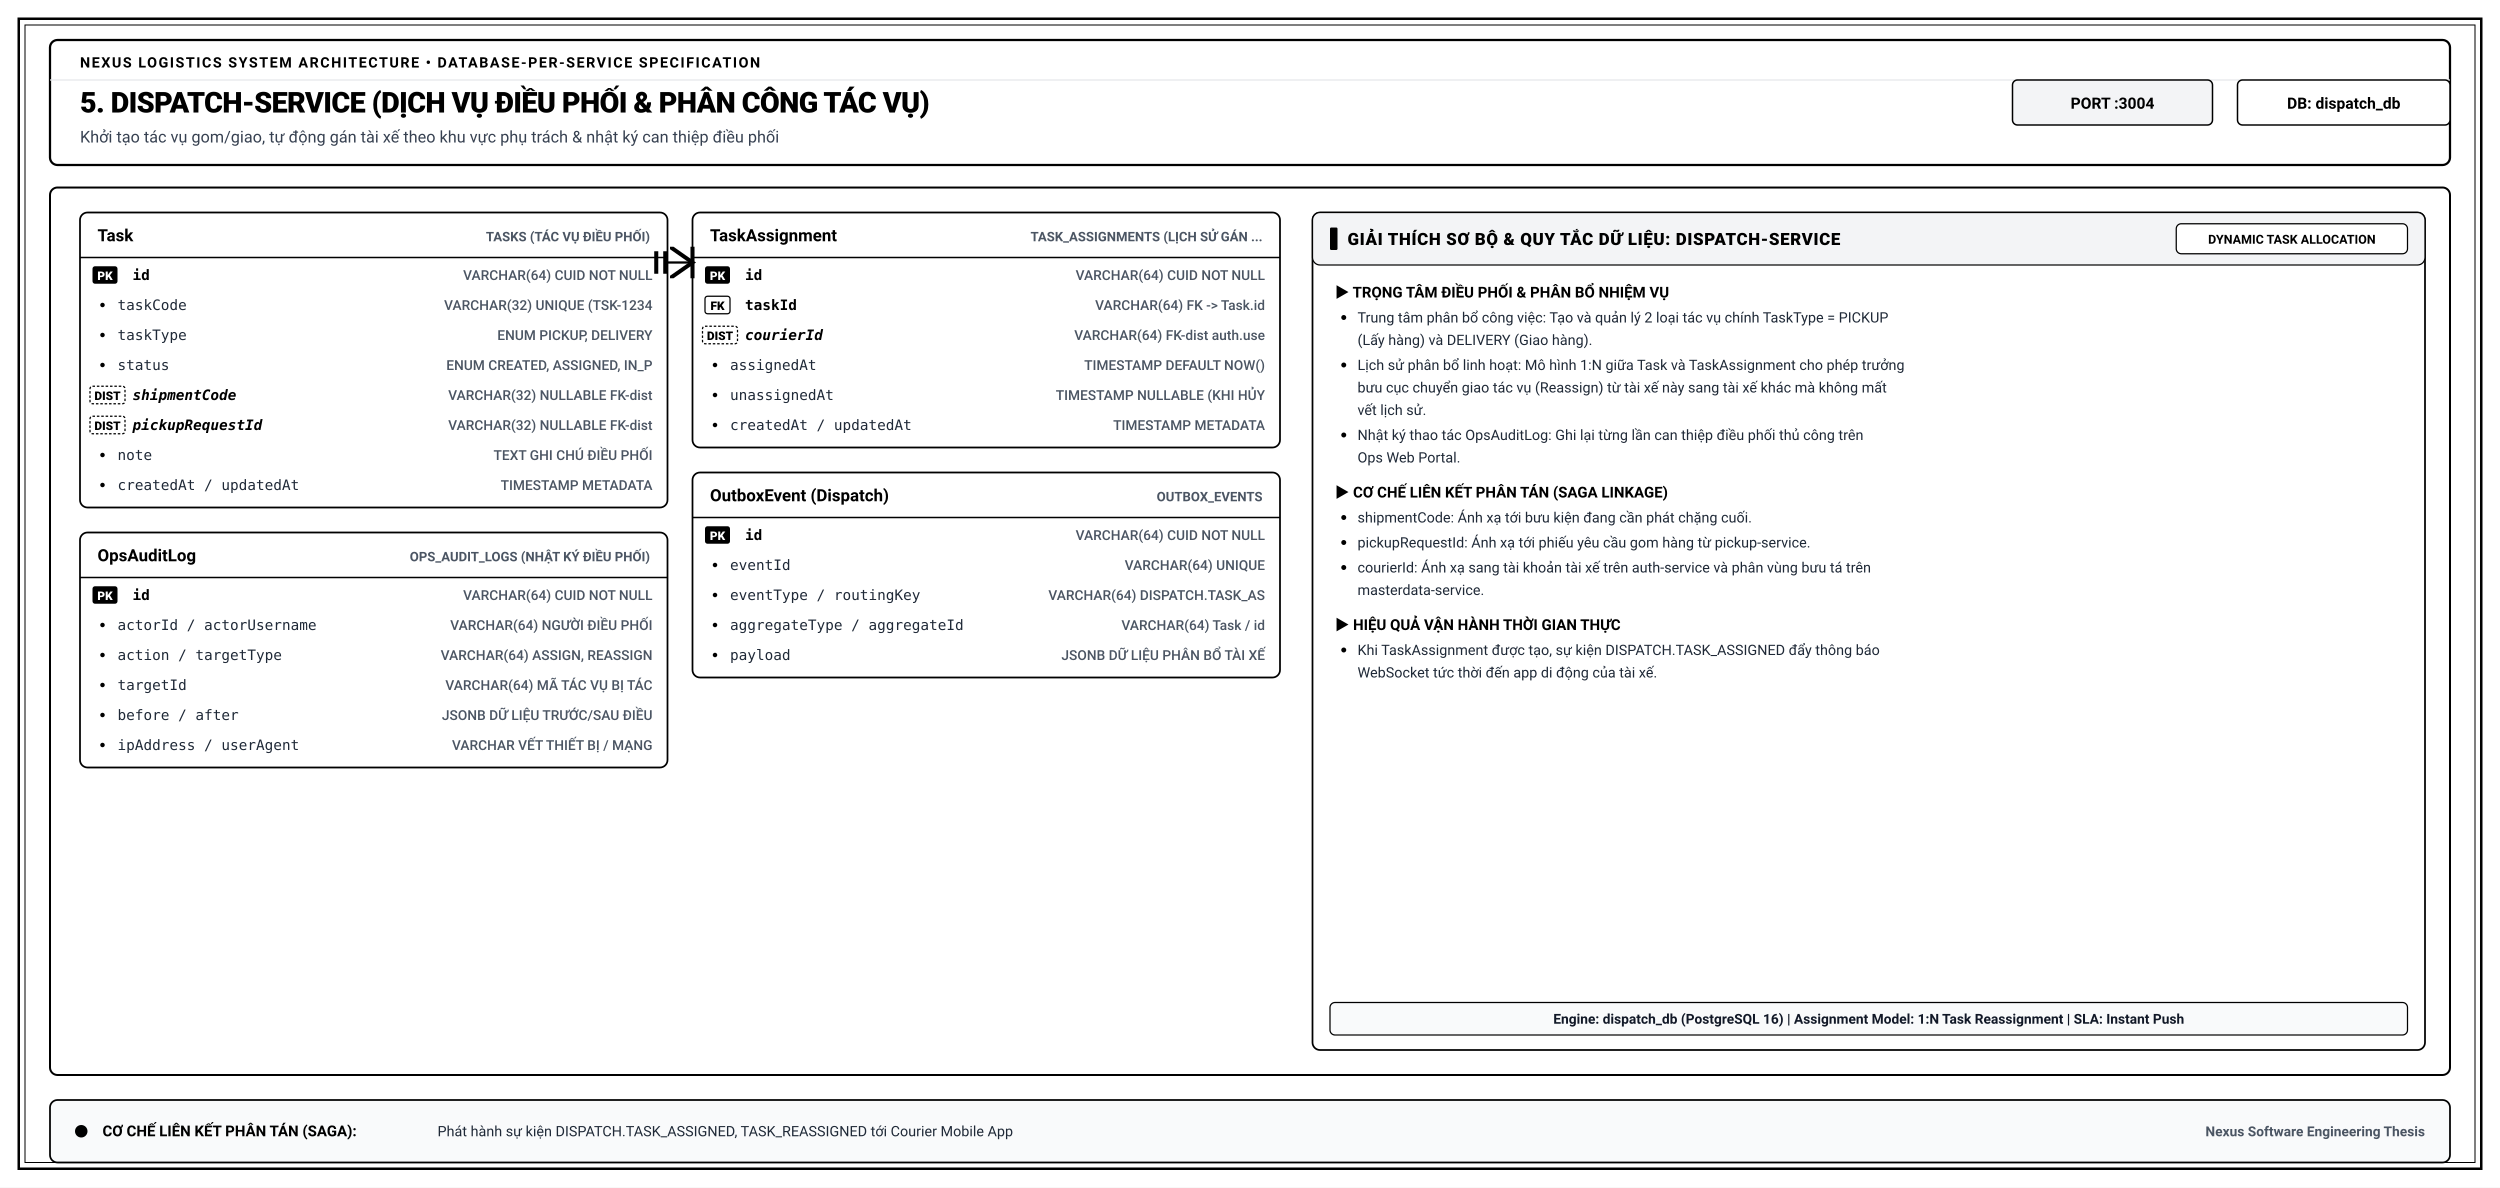
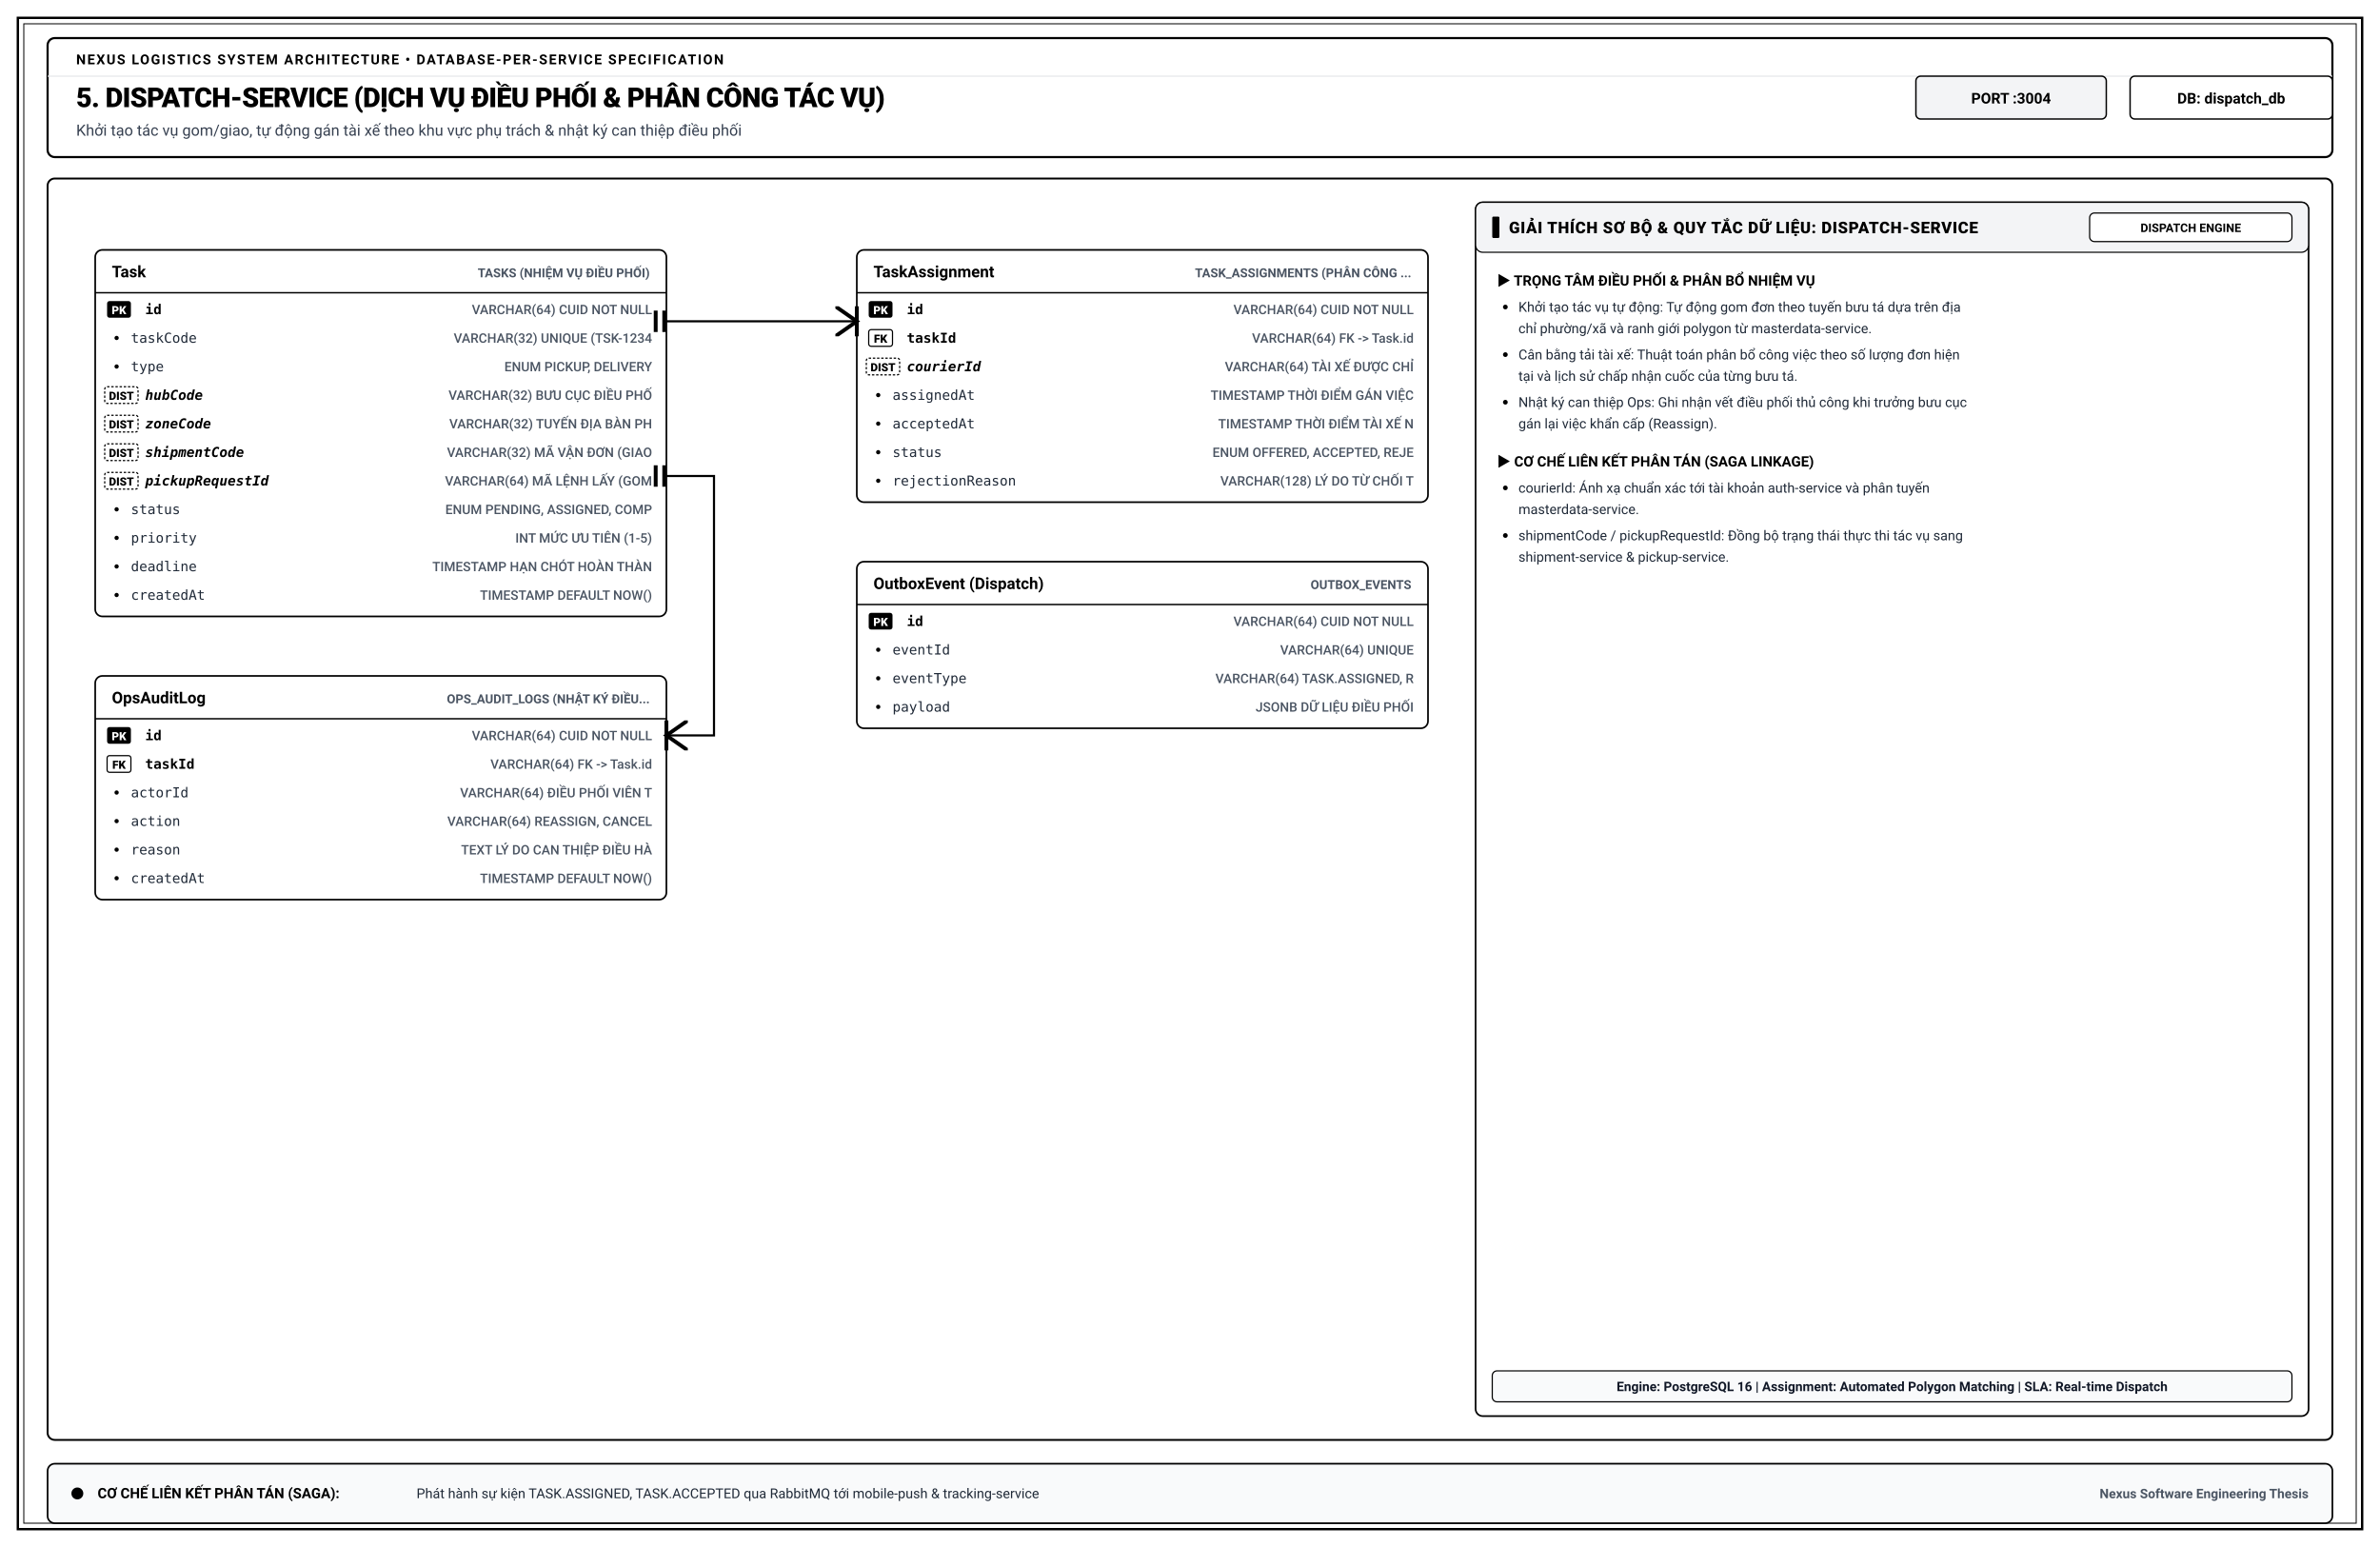
- <svg xmlns="http://www.w3.org/2000/svg" viewBox="0 0 2000 950" width="100%" height="100%" style="background:#FFFFFF;">
+ <svg xmlns="http://www.w3.org/2000/svg" viewBox="0 0 2000 1300" width="100%" height="100%" style="background:#FFFFFF;">
  <defs>
    <marker id="crow-many" markerWidth="14" markerHeight="14" refX="10" refY="7" orient="auto">
      <path d="M 0 0 L 10 7 L 0 14 M 10 0 L 10 14" stroke="#000000" stroke-width="1.8" fill="none" />
    </marker>
    <marker id="crow-one" markerWidth="14" markerHeight="14" refX="10" refY="7" orient="auto">
      <line x1="5" y1="2" x2="5" y2="12" stroke="#000000" stroke-width="1.8" />
      <line x1="9" y1="2" x2="9" y2="12" stroke="#000000" stroke-width="1.8" />
    </marker>
    <marker id="arrow-dist" markerWidth="12" markerHeight="12" refX="9" refY="6" orient="auto">
      <path d="M 0 1 L 9 6 L 0 11 z" fill="#000000" />
    </marker>
  </defs>
  <rect width="100%" height="100%" fill="#FFFFFF" />
-   <rect x="15" y="15" width="1970" height="920" fill="none" stroke="#000000" stroke-width="2" />
-   <rect x="20" y="20" width="1960" height="910" fill="none" stroke="#000000" stroke-width="0.8" />
+   <rect x="15" y="15" width="1970" height="1270" fill="none" stroke="#000000" stroke-width="2" />
+   <rect x="20" y="20" width="1960" height="1260" fill="none" stroke="#000000" stroke-width="0.8" />
  <style>
    text { font-family: -apple-system, BlinkMacSystemFont, "Segoe UI", Roboto, "Helvetica Neue", Arial, sans-serif; }
    .doc-badge { font-size: 11.5px; font-weight: 700; fill: #000000; letter-spacing: 1.2px; text-transform: uppercase; }
    .doc-title { font-size: 23px; font-weight: 800; fill: #000000; letter-spacing: -0.5px; }
    .doc-subtitle { font-size: 13px; font-weight: 400; fill: #374151; }
    
    .tbl-header { font-size: 13.5px; font-weight: 700; fill: #000000; }
    .tbl-tag { font-size: 10.5px; font-weight: 600; fill: #4B5563; text-transform: uppercase; }
    .tbl-field-pk { font-size: 11.5px; font-weight: 700; fill: #000000; font-family: ui-monospace, Menlo, monospace; }
    .tbl-field-fk { font-size: 11.5px; font-weight: 600; fill: #000000; font-family: ui-monospace, Menlo, monospace; }
    .tbl-field-dist { font-size: 11.5px; font-weight: 600; fill: #000000; font-style: italic; font-family: ui-monospace, Menlo, monospace; }
    .tbl-field-normal { font-size: 11.5px; font-weight: 500; fill: #1F2937; font-family: ui-monospace, Menlo, monospace; }
    .tbl-type { font-size: 11px; font-weight: 500; fill: #4B5563; }

    .badge-pk { font-size: 9.5px; font-weight: 800; fill: #FFFFFF; }
    .badge-fk { font-size: 9.5px; font-weight: 800; fill: #000000; }
    .badge-dist { font-size: 9.5px; font-weight: 800; fill: #000000; }

    .panel-header { font-size: 13.5px; font-weight: 800; fill: #000000; text-transform: uppercase; letter-spacing: 0.5px; }
    .panel-sec-title { font-size: 12px; font-weight: 700; fill: #000000; }
    .panel-body { font-size: 11.5px; font-weight: 400; fill: #1F2937; }
    .panel-bold { font-weight: 700; fill: #000000; }
    .panel-code { font-family: ui-monospace, Menlo, monospace; font-size: 11px; font-weight: 700; fill: #000000; }
  </style>
  <g id="Header" transform="translate(40, 32)">
    <rect width="1920" height="100" rx="6" fill="#FFFFFF" stroke="#000000" stroke-width="1.8" />
    <line x1="0" y1="32" x2="1920" y2="32" stroke="#E5E7EB" stroke-width="1" />
    <text x="24" y="22" class="doc-badge">NEXUS LOGISTICS SYSTEM ARCHITECTURE • DATABASE-PER-SERVICE SPECIFICATION</text>
    <text x="24" y="58" class="doc-title">5. DISPATCH-SERVICE (DỊCH VỤ ĐIỀU PHỐI &amp; PHÂN CÔNG TÁC VỤ)</text>
    <text x="24" y="82" class="doc-subtitle">Khởi tạo tác vụ gom/giao, tự động gán tài xế theo khu vực phụ trách &amp; nhật ký can thiệp điều phối</text>
    <rect x="1570" y="32" width="160" height="36" rx="4" fill="#F3F4F6" stroke="#000000" stroke-width="1.2" />
    <text x="1650" y="55" font-size="12.5" font-weight="700" fill="#000000" text-anchor="middle">PORT :3004</text>
    <rect x="1750" y="32" width="170" height="36" rx="4" fill="#FFFFFF" stroke="#000000" stroke-width="1.2" />
    <text x="1835" y="55" font-size="12.5" font-weight="700" fill="#000000" text-anchor="middle">DB: dispatch_db</text>
  </g>
  <g id="ServiceBody" transform="translate(40, 150)">
-     <rect width="1920" height="710" rx="6" fill="#FFFFFF" stroke="#000000" stroke-width="1.6" />
-     <g transform="translate(24, 20)">
-       <rect width="470" height="236" rx="6" fill="#FFFFFF" stroke="#000000" stroke-width="1.4" />
-       <line x1="0" y1="36" x2="470" y2="36" stroke="#000000" stroke-width="1.2" />
+     <rect width="1920" height="1060" rx="6" fill="#FFFFFF" stroke="#000000" stroke-width="1.6" />
+     <g transform="translate(40, 60)">
+       <rect width="480" height="308" rx="6" fill="#FFFFFF" stroke="#000000" stroke-width="1.4" />
+       <line x1="0" y1="36" x2="480" y2="36" stroke="#000000" stroke-width="1.2" />
      <text x="14" y="23" class="tbl-header">Task</text>
-       <text x="456" y="23" class="tbl-tag" text-anchor="end">TASKS (TÁC VỤ ĐIỀU PHỐI)</text>
-       <rect x="10" y="43" width="20" height="14" rx="2" fill="#000000" />
-       <text x="20" y="54" class="badge-pk" text-anchor="middle">PK</text>
-       <text x="42" y="54" class="tbl-field-pk">id</text>
-       <text x="458" y="54" class="tbl-type" text-anchor="end">VARCHAR(64) CUID NOT NULL</text>
+       <text x="466" y="23" class="tbl-tag" text-anchor="end">TASKS (NHIỆM VỤ ĐIỀU PHỐI)</text>
+       <rect x="10" y="43" width="20" height="14" rx="2" fill="#000000" />
+       <text x="20" y="54" class="badge-pk" text-anchor="middle">PK</text>
+       <text x="42" y="54" class="tbl-field-pk">id</text>
+       <text x="468" y="54" class="tbl-type" text-anchor="end">VARCHAR(64) CUID NOT NULL</text>
      <circle cx="18" cy="74" r="1.8" fill="#000000" />
      <text x="30" y="78" class="tbl-field-normal">taskCode</text>
-       <text x="458" y="78" class="tbl-type" text-anchor="end">VARCHAR(32) UNIQUE (TSK-1234</text>
+       <text x="468" y="78" class="tbl-type" text-anchor="end">VARCHAR(32) UNIQUE (TSK-1234</text>
      <circle cx="18" cy="98" r="1.8" fill="#000000" />
-       <text x="30" y="102" class="tbl-field-normal">taskType</text>
-       <text x="458" y="102" class="tbl-type" text-anchor="end">ENUM PICKUP, DELIVERY</text>
-       <circle cx="18" cy="122" r="1.8" fill="#000000" />
-       <text x="30" y="126" class="tbl-field-normal">status</text>
-       <text x="458" y="126" class="tbl-type" text-anchor="end">ENUM CREATED, ASSIGNED, IN_P</text>
+       <text x="30" y="102" class="tbl-field-normal">type</text>
+       <text x="468" y="102" class="tbl-type" text-anchor="end">ENUM PICKUP, DELIVERY</text>
+       <rect x="8" y="115" width="28" height="14" rx="2" fill="#FFFFFF" stroke="#000000" stroke-width="1" stroke-dasharray="2 1.5" />
+       <text x="22" y="126" class="badge-dist" text-anchor="middle">DIST</text>
+       <text x="42" y="126" class="tbl-field-dist">hubCode</text>
+       <text x="468" y="126" class="tbl-type" text-anchor="end">VARCHAR(32) BƯU CỤC ĐIỀU PHỐ</text>
      <rect x="8" y="139" width="28" height="14" rx="2" fill="#FFFFFF" stroke="#000000" stroke-width="1" stroke-dasharray="2 1.5" />
      <text x="22" y="150" class="badge-dist" text-anchor="middle">DIST</text>
-       <text x="42" y="150" class="tbl-field-dist">shipmentCode</text>
-       <text x="458" y="150" class="tbl-type" text-anchor="end">VARCHAR(32) NULLABLE FK-dist</text>
+       <text x="42" y="150" class="tbl-field-dist">zoneCode</text>
+       <text x="468" y="150" class="tbl-type" text-anchor="end">VARCHAR(32) TUYẾN ĐỊA BÀN PH</text>
      <rect x="8" y="163" width="28" height="14" rx="2" fill="#FFFFFF" stroke="#000000" stroke-width="1" stroke-dasharray="2 1.5" />
      <text x="22" y="174" class="badge-dist" text-anchor="middle">DIST</text>
-       <text x="42" y="174" class="tbl-field-dist">pickupRequestId</text>
-       <text x="458" y="174" class="tbl-type" text-anchor="end">VARCHAR(32) NULLABLE FK-dist</text>
-       <circle cx="18" cy="194" r="1.8" fill="#000000" />
-       <text x="30" y="198" class="tbl-field-normal">note</text>
-       <text x="458" y="198" class="tbl-type" text-anchor="end">TEXT GHI CHÚ ĐIỀU PHỐI</text>
+       <text x="42" y="174" class="tbl-field-dist">shipmentCode</text>
+       <text x="468" y="174" class="tbl-type" text-anchor="end">VARCHAR(32) MÃ VẬN ĐƠN (GIAO</text>
+       <rect x="8" y="187" width="28" height="14" rx="2" fill="#FFFFFF" stroke="#000000" stroke-width="1" stroke-dasharray="2 1.5" />
+       <text x="22" y="198" class="badge-dist" text-anchor="middle">DIST</text>
+       <text x="42" y="198" class="tbl-field-dist">pickupRequestId</text>
+       <text x="468" y="198" class="tbl-type" text-anchor="end">VARCHAR(64) MÃ LỆNH LẤY (GOM</text>
      <circle cx="18" cy="218" r="1.8" fill="#000000" />
-       <text x="30" y="222" class="tbl-field-normal">createdAt / updatedAt</text>
-       <text x="458" y="222" class="tbl-type" text-anchor="end">TIMESTAMP METADATA</text>
-     </g>
-     <g transform="translate(514, 20)">
-       <rect width="470" height="188" rx="6" fill="#FFFFFF" stroke="#000000" stroke-width="1.4" />
-       <line x1="0" y1="36" x2="470" y2="36" stroke="#000000" stroke-width="1.2" />
+       <text x="30" y="222" class="tbl-field-normal">status</text>
+       <text x="468" y="222" class="tbl-type" text-anchor="end">ENUM PENDING, ASSIGNED, COMP</text>
+       <circle cx="18" cy="242" r="1.8" fill="#000000" />
+       <text x="30" y="246" class="tbl-field-normal">priority</text>
+       <text x="468" y="246" class="tbl-type" text-anchor="end">INT MỨC ƯU TIÊN (1-5)</text>
+       <circle cx="18" cy="266" r="1.8" fill="#000000" />
+       <text x="30" y="270" class="tbl-field-normal">deadline</text>
+       <text x="468" y="270" class="tbl-type" text-anchor="end">TIMESTAMP HẠN CHÓT HOÀN THÀN</text>
+       <circle cx="18" cy="290" r="1.8" fill="#000000" />
+       <text x="30" y="294" class="tbl-field-normal">createdAt</text>
+       <text x="468" y="294" class="tbl-type" text-anchor="end">TIMESTAMP DEFAULT NOW()</text>
+     </g>
+     <g transform="translate(680, 60)">
+       <rect width="480" height="212" rx="6" fill="#FFFFFF" stroke="#000000" stroke-width="1.4" />
+       <line x1="0" y1="36" x2="480" y2="36" stroke="#000000" stroke-width="1.2" />
      <text x="14" y="23" class="tbl-header">TaskAssignment</text>
-       <text x="456" y="23" class="tbl-tag" text-anchor="end">TASK_ASSIGNMENTS (LỊCH SỬ GÁN ...</text>
-       <rect x="10" y="43" width="20" height="14" rx="2" fill="#000000" />
-       <text x="20" y="54" class="badge-pk" text-anchor="middle">PK</text>
-       <text x="42" y="54" class="tbl-field-pk">id</text>
-       <text x="458" y="54" class="tbl-type" text-anchor="end">VARCHAR(64) CUID NOT NULL</text>
+       <text x="466" y="23" class="tbl-tag" text-anchor="end">TASK_ASSIGNMENTS (PHÂN CÔNG ...</text>
+       <rect x="10" y="43" width="20" height="14" rx="2" fill="#000000" />
+       <text x="20" y="54" class="badge-pk" text-anchor="middle">PK</text>
+       <text x="42" y="54" class="tbl-field-pk">id</text>
+       <text x="468" y="54" class="tbl-type" text-anchor="end">VARCHAR(64) CUID NOT NULL</text>
      <rect x="10" y="67" width="20" height="14" rx="2" fill="#FFFFFF" stroke="#000000" stroke-width="1" />
      <text x="20" y="78" class="badge-fk" text-anchor="middle">FK</text>
      <text x="42" y="78" class="tbl-field-fk">taskId</text>
-       <text x="458" y="78" class="tbl-type" text-anchor="end">VARCHAR(64) FK -&gt; Task.id</text>
+       <text x="468" y="78" class="tbl-type" text-anchor="end">VARCHAR(64) FK -&gt; Task.id</text>
      <rect x="8" y="91" width="28" height="14" rx="2" fill="#FFFFFF" stroke="#000000" stroke-width="1" stroke-dasharray="2 1.5" />
      <text x="22" y="102" class="badge-dist" text-anchor="middle">DIST</text>
      <text x="42" y="102" class="tbl-field-dist">courierId</text>
-       <text x="458" y="102" class="tbl-type" text-anchor="end">VARCHAR(64) FK-dist auth.use</text>
+       <text x="468" y="102" class="tbl-type" text-anchor="end">VARCHAR(64) TÀI XẾ ĐƯỢC CHỈ</text>
      <circle cx="18" cy="122" r="1.8" fill="#000000" />
      <text x="30" y="126" class="tbl-field-normal">assignedAt</text>
-       <text x="458" y="126" class="tbl-type" text-anchor="end">TIMESTAMP DEFAULT NOW()</text>
+       <text x="468" y="126" class="tbl-type" text-anchor="end">TIMESTAMP THỜI ĐIỂM GÁN VIỆC</text>
      <circle cx="18" cy="146" r="1.8" fill="#000000" />
-       <text x="30" y="150" class="tbl-field-normal">unassignedAt</text>
-       <text x="458" y="150" class="tbl-type" text-anchor="end">TIMESTAMP NULLABLE (KHI HỦY</text>
+       <text x="30" y="150" class="tbl-field-normal">acceptedAt</text>
+       <text x="468" y="150" class="tbl-type" text-anchor="end">TIMESTAMP THỜI ĐIỂM TÀI XẾ N</text>
      <circle cx="18" cy="170" r="1.8" fill="#000000" />
-       <text x="30" y="174" class="tbl-field-normal">createdAt / updatedAt</text>
-       <text x="458" y="174" class="tbl-type" text-anchor="end">TIMESTAMP METADATA</text>
-     </g>
-     <g transform="translate(24, 276)">
-       <rect width="470" height="188" rx="6" fill="#FFFFFF" stroke="#000000" stroke-width="1.4" />
-       <line x1="0" y1="36" x2="470" y2="36" stroke="#000000" stroke-width="1.2" />
+       <text x="30" y="174" class="tbl-field-normal">status</text>
+       <text x="468" y="174" class="tbl-type" text-anchor="end">ENUM OFFERED, ACCEPTED, REJE</text>
+       <circle cx="18" cy="194" r="1.8" fill="#000000" />
+       <text x="30" y="198" class="tbl-field-normal">rejectionReason</text>
+       <text x="468" y="198" class="tbl-type" text-anchor="end">VARCHAR(128) LÝ DO TỪ CHỐI T</text>
+     </g>
+     <g transform="translate(40, 418)">
+       <rect width="480" height="188" rx="6" fill="#FFFFFF" stroke="#000000" stroke-width="1.4" />
+       <line x1="0" y1="36" x2="480" y2="36" stroke="#000000" stroke-width="1.2" />
      <text x="14" y="23" class="tbl-header">OpsAuditLog</text>
-       <text x="456" y="23" class="tbl-tag" text-anchor="end">OPS_AUDIT_LOGS (NHẬT KÝ ĐIỀU PHỐI)</text>
-       <rect x="10" y="43" width="20" height="14" rx="2" fill="#000000" />
-       <text x="20" y="54" class="badge-pk" text-anchor="middle">PK</text>
-       <text x="42" y="54" class="tbl-field-pk">id</text>
-       <text x="458" y="54" class="tbl-type" text-anchor="end">VARCHAR(64) CUID NOT NULL</text>
-       <circle cx="18" cy="74" r="1.8" fill="#000000" />
-       <text x="30" y="78" class="tbl-field-normal">actorId / actorUsername</text>
-       <text x="458" y="78" class="tbl-type" text-anchor="end">VARCHAR(64) NGƯỜI ĐIỀU PHỐI</text>
+       <text x="466" y="23" class="tbl-tag" text-anchor="end">OPS_AUDIT_LOGS (NHẬT KÝ ĐIỀU...</text>
+       <rect x="10" y="43" width="20" height="14" rx="2" fill="#000000" />
+       <text x="20" y="54" class="badge-pk" text-anchor="middle">PK</text>
+       <text x="42" y="54" class="tbl-field-pk">id</text>
+       <text x="468" y="54" class="tbl-type" text-anchor="end">VARCHAR(64) CUID NOT NULL</text>
+       <rect x="10" y="67" width="20" height="14" rx="2" fill="#FFFFFF" stroke="#000000" stroke-width="1" />
+       <text x="20" y="78" class="badge-fk" text-anchor="middle">FK</text>
+       <text x="42" y="78" class="tbl-field-fk">taskId</text>
+       <text x="468" y="78" class="tbl-type" text-anchor="end">VARCHAR(64) FK -&gt; Task.id</text>
      <circle cx="18" cy="98" r="1.8" fill="#000000" />
-       <text x="30" y="102" class="tbl-field-normal">action / targetType</text>
-       <text x="458" y="102" class="tbl-type" text-anchor="end">VARCHAR(64) ASSIGN, REASSIGN</text>
+       <text x="30" y="102" class="tbl-field-normal">actorId</text>
+       <text x="468" y="102" class="tbl-type" text-anchor="end">VARCHAR(64) ĐIỀU PHỐI VIÊN T</text>
      <circle cx="18" cy="122" r="1.8" fill="#000000" />
-       <text x="30" y="126" class="tbl-field-normal">targetId</text>
-       <text x="458" y="126" class="tbl-type" text-anchor="end">VARCHAR(64) MÃ TÁC VỤ BỊ TÁC</text>
+       <text x="30" y="126" class="tbl-field-normal">action</text>
+       <text x="468" y="126" class="tbl-type" text-anchor="end">VARCHAR(64) REASSIGN, CANCEL</text>
      <circle cx="18" cy="146" r="1.8" fill="#000000" />
-       <text x="30" y="150" class="tbl-field-normal">before / after</text>
-       <text x="458" y="150" class="tbl-type" text-anchor="end">JSONB DỮ LIỆU TRƯỚC/SAU ĐIỀU</text>
+       <text x="30" y="150" class="tbl-field-normal">reason</text>
+       <text x="468" y="150" class="tbl-type" text-anchor="end">TEXT LÝ DO CAN THIỆP ĐIỀU HÀ</text>
      <circle cx="18" cy="170" r="1.8" fill="#000000" />
-       <text x="30" y="174" class="tbl-field-normal">ipAddress / userAgent</text>
-       <text x="458" y="174" class="tbl-type" text-anchor="end">VARCHAR VẾT THIẾT BỊ / MẠNG</text>
-     </g>
-     <g transform="translate(514, 228)">
-       <rect width="470" height="164" rx="6" fill="#FFFFFF" stroke="#000000" stroke-width="1.4" />
-       <line x1="0" y1="36" x2="470" y2="36" stroke="#000000" stroke-width="1.2" />
+       <text x="30" y="174" class="tbl-field-normal">createdAt</text>
+       <text x="468" y="174" class="tbl-type" text-anchor="end">TIMESTAMP DEFAULT NOW()</text>
+     </g>
+     <g transform="translate(680, 322)">
+       <rect width="480" height="140" rx="6" fill="#FFFFFF" stroke="#000000" stroke-width="1.4" />
+       <line x1="0" y1="36" x2="480" y2="36" stroke="#000000" stroke-width="1.2" />
      <text x="14" y="23" class="tbl-header">OutboxEvent (Dispatch)</text>
-       <text x="456" y="23" class="tbl-tag" text-anchor="end">OUTBOX_EVENTS</text>
-       <rect x="10" y="43" width="20" height="14" rx="2" fill="#000000" />
-       <text x="20" y="54" class="badge-pk" text-anchor="middle">PK</text>
-       <text x="42" y="54" class="tbl-field-pk">id</text>
-       <text x="458" y="54" class="tbl-type" text-anchor="end">VARCHAR(64) CUID NOT NULL</text>
+       <text x="466" y="23" class="tbl-tag" text-anchor="end">OUTBOX_EVENTS</text>
+       <rect x="10" y="43" width="20" height="14" rx="2" fill="#000000" />
+       <text x="20" y="54" class="badge-pk" text-anchor="middle">PK</text>
+       <text x="42" y="54" class="tbl-field-pk">id</text>
+       <text x="468" y="54" class="tbl-type" text-anchor="end">VARCHAR(64) CUID NOT NULL</text>
      <circle cx="18" cy="74" r="1.8" fill="#000000" />
      <text x="30" y="78" class="tbl-field-normal">eventId</text>
-       <text x="458" y="78" class="tbl-type" text-anchor="end">VARCHAR(64) UNIQUE</text>
+       <text x="468" y="78" class="tbl-type" text-anchor="end">VARCHAR(64) UNIQUE</text>
      <circle cx="18" cy="98" r="1.8" fill="#000000" />
-       <text x="30" y="102" class="tbl-field-normal">eventType / routingKey</text>
-       <text x="458" y="102" class="tbl-type" text-anchor="end">VARCHAR(64) DISPATCH.TASK_AS</text>
+       <text x="30" y="102" class="tbl-field-normal">eventType</text>
+       <text x="468" y="102" class="tbl-type" text-anchor="end">VARCHAR(64) TASK.ASSIGNED, R</text>
      <circle cx="18" cy="122" r="1.8" fill="#000000" />
-       <text x="30" y="126" class="tbl-field-normal">aggregateType / aggregateId</text>
-       <text x="458" y="126" class="tbl-type" text-anchor="end">VARCHAR(64) Task / id</text>
-       <circle cx="18" cy="146" r="1.8" fill="#000000" />
-       <text x="30" y="150" class="tbl-field-normal">payload</text>
-       <text x="458" y="150" class="tbl-type" text-anchor="end">JSONB DỮ LIỆU PHÂN BỔ TÀI XẾ</text>
-     </g>
-     <path d="M 494 60 L 514 60" stroke="#000000" stroke-width="1.8" fill="none" marker-start="url(#crow-one)" marker-end="url(#crow-many)" />
-     <g transform="translate(1010, 20)">
-       <rect width="890" height="670" rx="6" fill="#FFFFFF" stroke="#000000" stroke-width="1.4" />
-       <rect x="0" y="0" width="890" height="42" rx="6" fill="#F3F4F6" stroke="#000000" stroke-width="1" />
+       <text x="30" y="126" class="tbl-field-normal">payload</text>
+       <text x="468" y="126" class="tbl-type" text-anchor="end">JSONB DỮ LIỆU ĐIỀU PHỐI</text>
+     </g>
+     <path d="M 520 120 L 680 120" stroke="#000000" stroke-width="1.8" fill="none" marker-start="url(#crow-one)" marker-end="url(#crow-many)" />
+     <path d="M 520 250 L 560 250 L 560 468 L 520 468" stroke="#000000" stroke-width="1.8" fill="none" marker-start="url(#crow-one)" marker-end="url(#crow-many)" />
+     <g transform="translate(1200, 20)">
+       <rect width="700" height="1020" rx="6" fill="#FFFFFF" stroke="#000000" stroke-width="1.4" />
+       <rect x="0" y="0" width="700" height="42" rx="6" fill="#F3F4F6" stroke="#000000" stroke-width="1" />
      <rect x="14" y="12" width="6" height="18" rx="1" fill="#000000" />
      <text x="28" y="26" class="panel-header">GIẢI THÍCH SƠ BỘ &amp; QUY TẮC DỮ LIỆU: DISPATCH-SERVICE</text>
-       <rect x="691" y="9" width="185" height="24" rx="4" fill="#FFFFFF" stroke="#000000" stroke-width="1" />
-       <text x="783.5" y="25" font-size="10" font-weight="700" fill="#000000" text-anchor="middle">DYNAMIC TASK ALLOCATION</text>
-       <text x="18" y="68" class="panel-sec-title">▶ TRỌNG TÂM ĐIỀU PHỐI &amp; PHÂN BỔ NHIỆM VỤ</text>
-       <circle cx="25" cy="84" r="2" fill="#000000" />
-       <text x="36" y="88" class="panel-body">Trung tâm phân bổ công việc: Tạo và quản lý 2 loại tác vụ chính TaskType = PICKUP</text>
-       <text x="36" y="106" class="panel-body">(Lấy hàng) và DELIVERY (Giao hàng).</text>
-       <circle cx="25" cy="122" r="2" fill="#000000" />
-       <text x="36" y="126" class="panel-body">Lịch sử phân bổ linh hoạt: Mô hình 1:N giữa Task và TaskAssignment cho phép trưởng</text>
-       <text x="36" y="144" class="panel-body">bưu cục chuyển giao tác vụ (Reassign) từ tài xế này sang tài xế khác mà không mất</text>
-       <text x="36" y="162" class="panel-body">vết lịch sử.</text>
-       <circle cx="25" cy="178" r="2" fill="#000000" />
-       <text x="36" y="182" class="panel-body">Nhật ký thao tác OpsAuditLog: Ghi lại từng lần can thiệp điều phối thủ công trên</text>
-       <text x="36" y="200" class="panel-body">Ops Web Portal.</text>
-       <text x="18" y="228" class="panel-sec-title">▶ CƠ CHẾ LIÊN KẾT PHÂN TÁN (SAGA LINKAGE)</text>
-       <circle cx="25" cy="244" r="2" fill="#000000" />
-       <text x="36" y="248" class="panel-body">shipmentCode: Ánh xạ tới bưu kiện đang cần phát chặng cuối.</text>
-       <circle cx="25" cy="264" r="2" fill="#000000" />
-       <text x="36" y="268" class="panel-body">pickupRequestId: Ánh xạ tới phiếu yêu cầu gom hàng từ pickup-service.</text>
-       <circle cx="25" cy="284" r="2" fill="#000000" />
-       <text x="36" y="288" class="panel-body">courierId: Ánh xạ sang tài khoản tài xế trên auth-service và phân vùng bưu tá trên</text>
-       <text x="36" y="306" class="panel-body">masterdata-service.</text>
-       <text x="18" y="334" class="panel-sec-title">▶ HIỆU QUẢ VẬN HÀNH THỜI GIAN THỰC</text>
-       <circle cx="25" cy="350" r="2" fill="#000000" />
-       <text x="36" y="354" class="panel-body">Khi TaskAssignment được tạo, sự kiện DISPATCH.TASK_ASSIGNED đẩy thông báo</text>
-       <text x="36" y="372" class="panel-body">WebSocket tức thời đến app di động của tài xế.</text>
-       <rect x="14" y="632" width="862" height="26" rx="4" fill="#F9FAFB" stroke="#000000" stroke-width="1" />
-       <text x="445.0" y="649" font-size="11" font-weight="600" fill="#111827" text-anchor="middle">Engine: dispatch_db (PostgreSQL 16) | Assignment Model: 1:N Task Reassignment | SLA: Instant Push</text>
+       <rect x="516" y="9" width="170" height="24" rx="4" fill="#FFFFFF" stroke="#000000" stroke-width="1" />
+       <text x="601.0" y="25" font-size="10" font-weight="700" fill="#000000" text-anchor="middle">DISPATCH ENGINE</text>
+       <text x="18" y="70" class="panel-sec-title">▶ TRỌNG TÂM ĐIỀU PHỐI &amp; PHÂN BỔ NHIỆM VỤ</text>
+       <circle cx="25" cy="88" r="2" fill="#000000" />
+       <text x="36" y="92" class="panel-body">Khởi tạo tác vụ tự động: Tự động gom đơn theo tuyến bưu tá dựa trên địa</text>
+       <text x="36" y="110" class="panel-body">chỉ phường/xã và ranh giới polygon từ masterdata-service.</text>
+       <circle cx="25" cy="128" r="2" fill="#000000" />
+       <text x="36" y="132" class="panel-body">Cân bằng tải tài xế: Thuật toán phân bổ công việc theo số lượng đơn hiện</text>
+       <text x="36" y="150" class="panel-body">tại và lịch sử chấp nhận cuốc của từng bưu tá.</text>
+       <circle cx="25" cy="168" r="2" fill="#000000" />
+       <text x="36" y="172" class="panel-body">Nhật ký can thiệp Ops: Ghi nhận vết điều phối thủ công khi trưởng bưu cục</text>
+       <text x="36" y="190" class="panel-body">gán lại việc khẩn cấp (Reassign).</text>
+       <text x="18" y="222" class="panel-sec-title">▶ CƠ CHẾ LIÊN KẾT PHÂN TÁN (SAGA LINKAGE)</text>
+       <circle cx="25" cy="240" r="2" fill="#000000" />
+       <text x="36" y="244" class="panel-body">courierId: Ánh xạ chuẩn xác tới tài khoản auth-service và phân tuyến</text>
+       <text x="36" y="262" class="panel-body">masterdata-service.</text>
+       <circle cx="25" cy="280" r="2" fill="#000000" />
+       <text x="36" y="284" class="panel-body">shipmentCode / pickupRequestId: Đồng bộ trạng thái thực thi tác vụ sang</text>
+       <text x="36" y="302" class="panel-body">shipment-service &amp; pickup-service.</text>
+       <rect x="14" y="982" width="672" height="26" rx="4" fill="#F9FAFB" stroke="#000000" stroke-width="1" />
+       <text x="350.0" y="999" font-size="11" font-weight="600" fill="#111827" text-anchor="middle">Engine: PostgreSQL 16 | Assignment: Automated Polygon Matching | SLA: Real-time Dispatch</text>
    </g>
  </g>
-   <g id="FooterSaga" transform="translate(40, 880)">
+   <g id="FooterSaga" transform="translate(40, 1230)">
    <rect width="1920" height="50" rx="6" fill="#F9FAFB" stroke="#000000" stroke-width="1.4" />
    <circle cx="25" cy="25" r="5" fill="#000000" />
    <text x="42" y="29" font-size="12" font-weight="700" fill="#000000">CƠ CHẾ LIÊN KẾT PHÂN TÁN (SAGA):</text>
-     <text x="310" y="29" font-size="11.5" fill="#1F2937">Phát hành sự kiện DISPATCH.TASK_ASSIGNED, TASK_REASSIGNED tới Courier Mobile App</text>
+     <text x="310" y="29" font-size="11.5" fill="#1F2937">Phát hành sự kiện TASK.ASSIGNED, TASK.ACCEPTED qua RabbitMQ tới mobile-push &amp; tracking-service</text>
    <text x="1900" y="29" font-size="11" font-weight="600" fill="#4B5563" text-anchor="end">Nexus Software Engineering Thesis</text>
  </g>
</svg>
